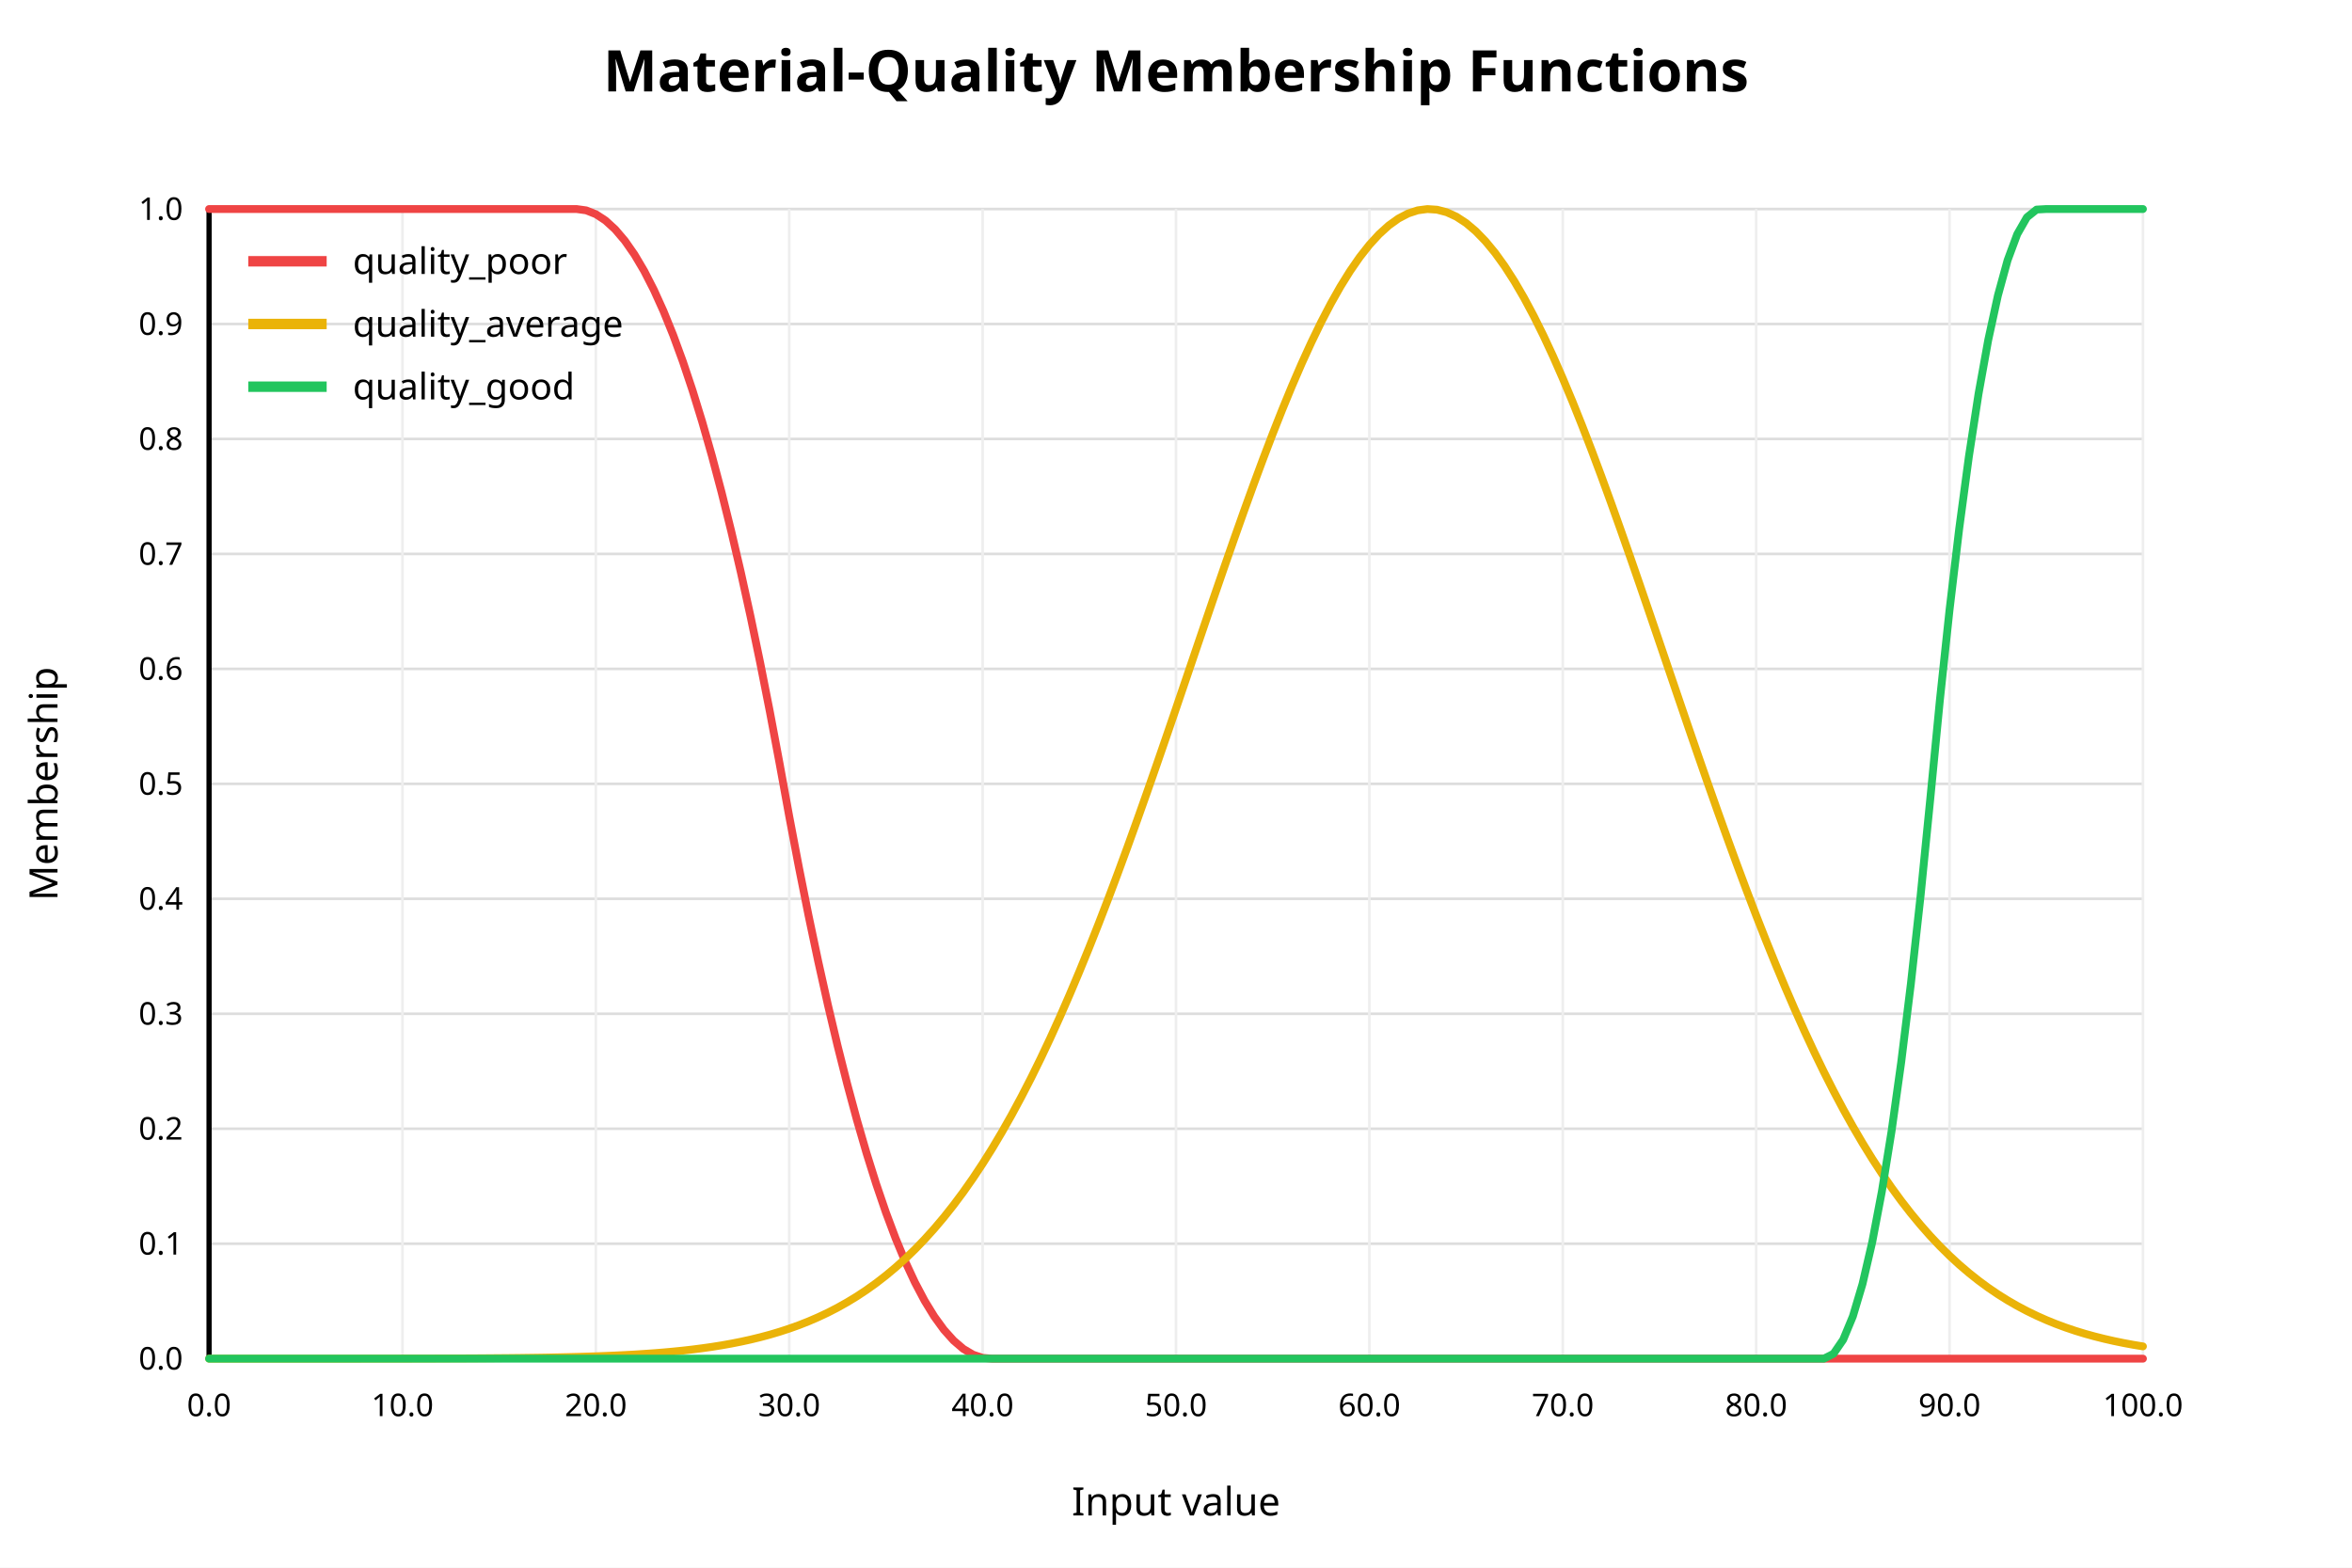
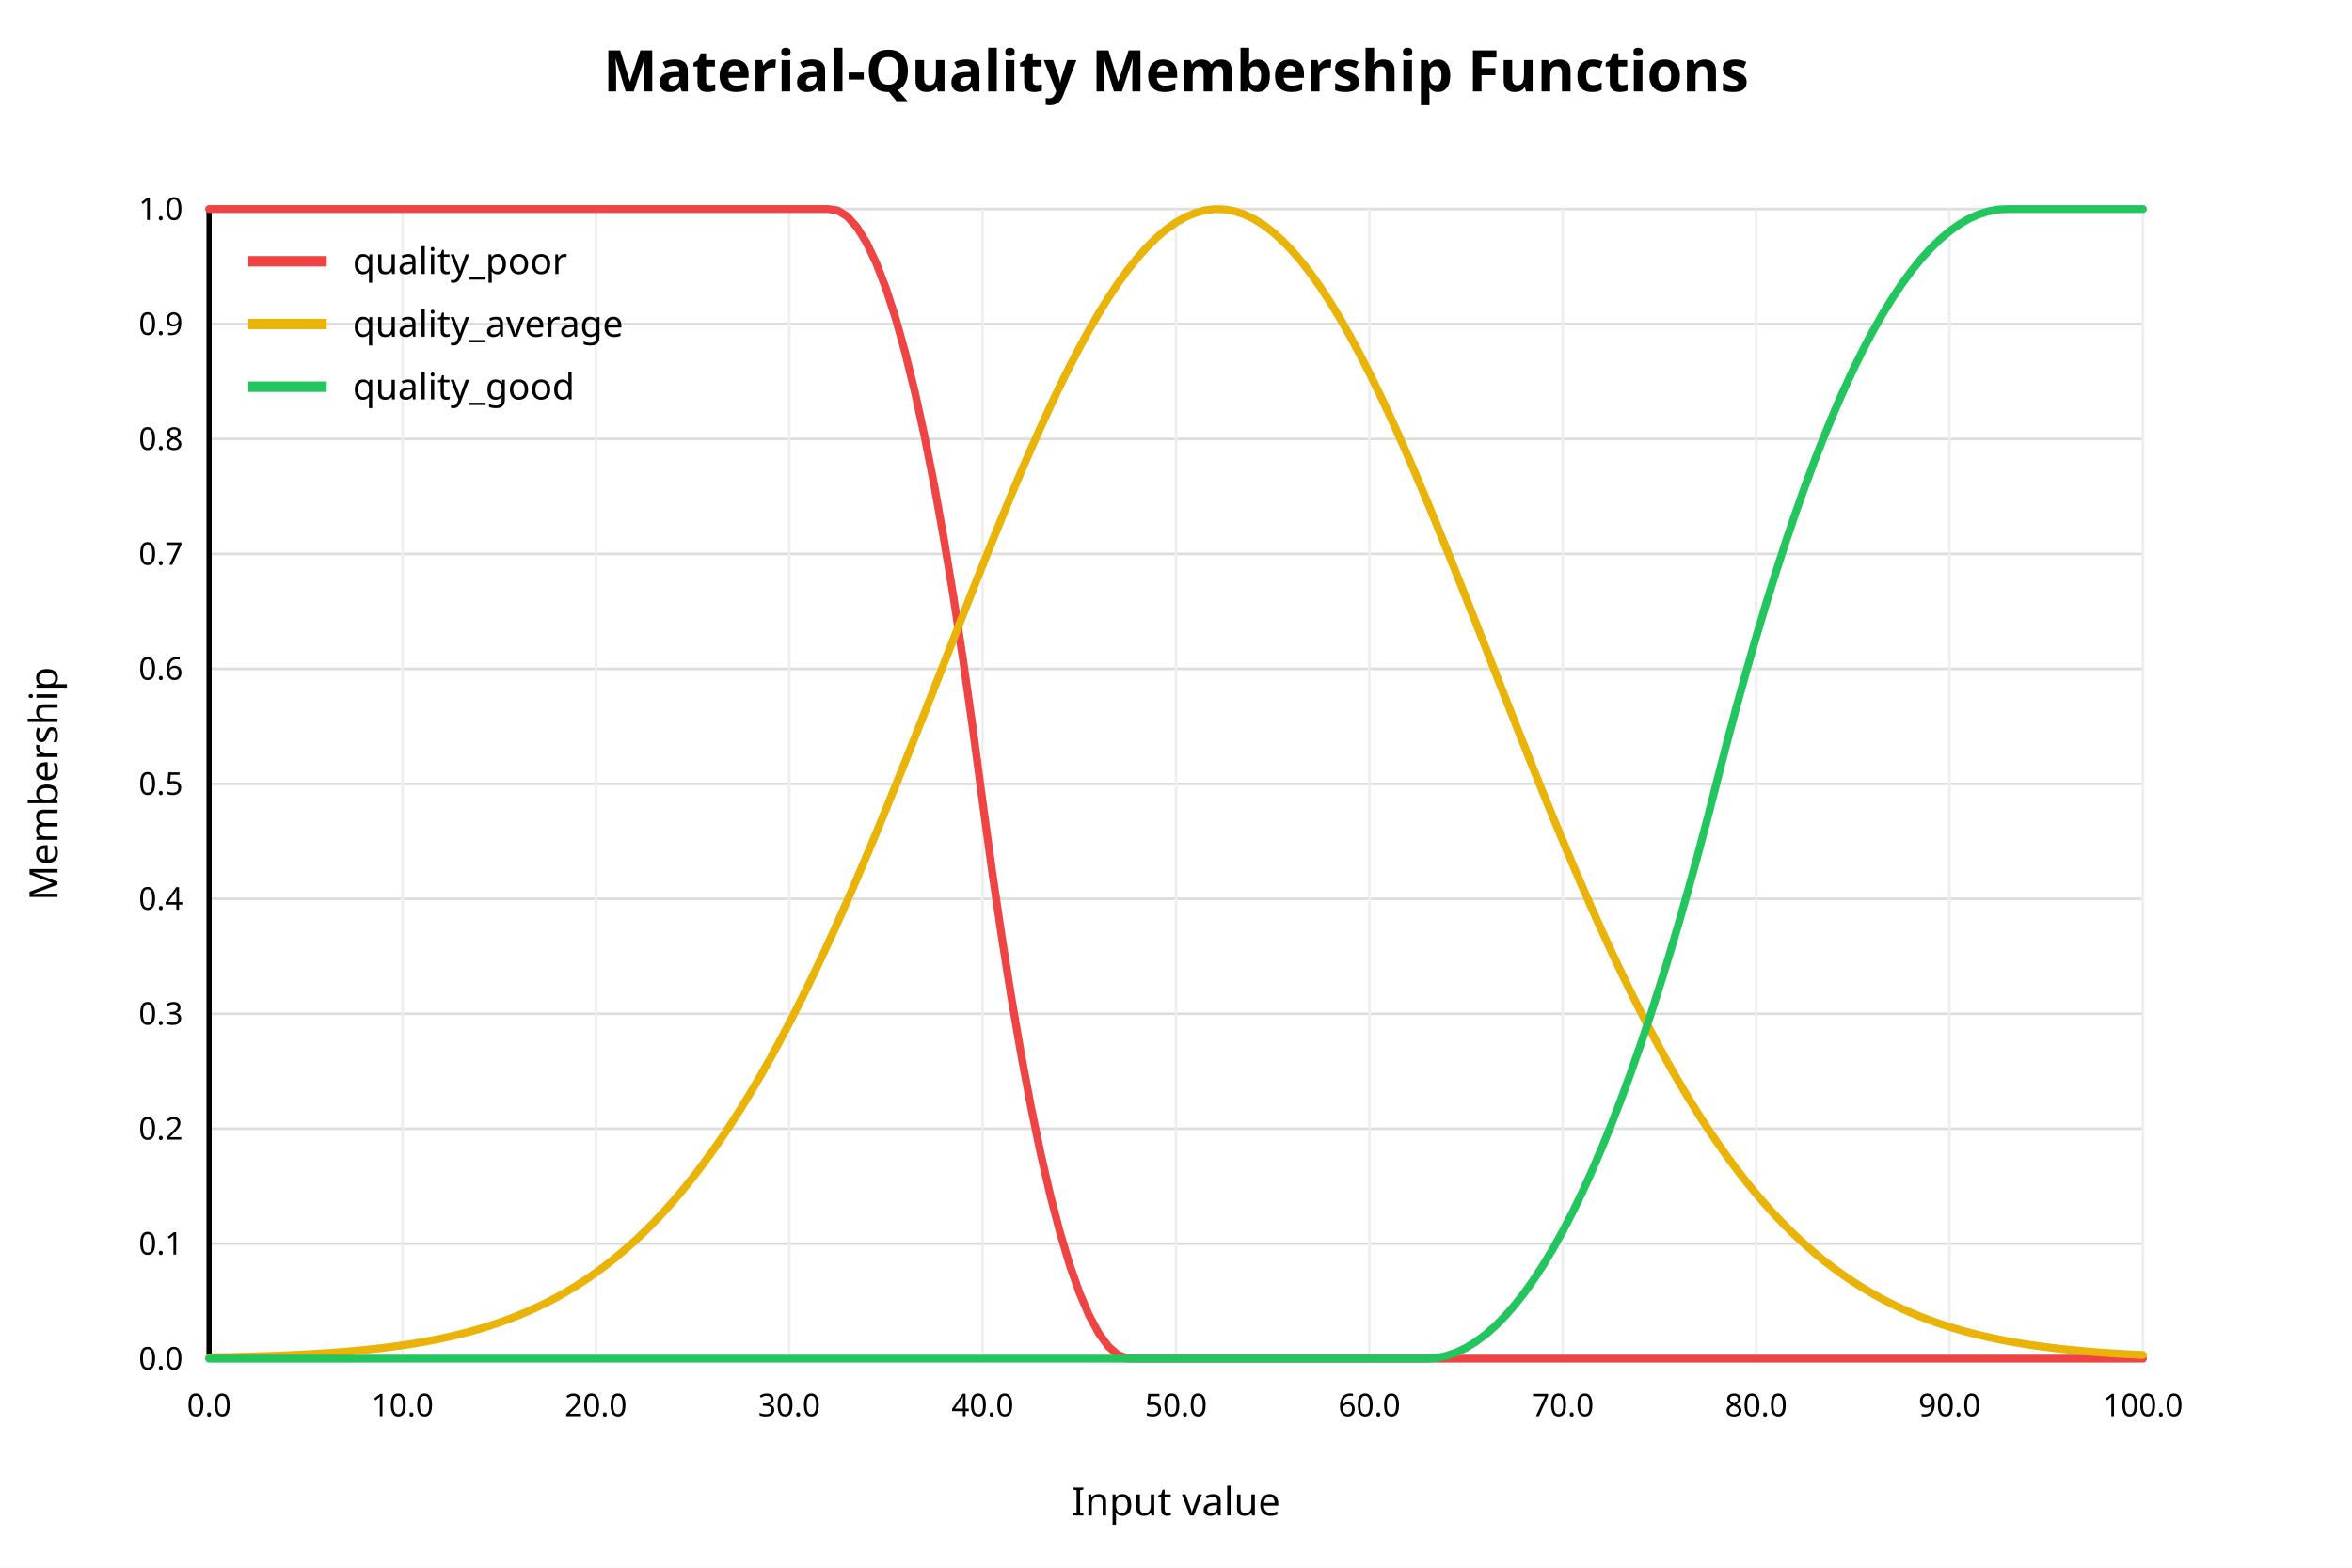
<svg xmlns="http://www.w3.org/2000/svg" width="900" height="600" viewBox="0 0 900 600">
  <rect x="0" y="0" width="900" height="600" fill="white" />
  <text x="450" y="35" text-anchor="middle" font-family="sans-serif" font-size="22" font-weight="bold" fill="black">Material-Quality Membership Functions</text>
  <line x1="80" y1="520.00" x2="820" y2="520.00" stroke="#dddddd" stroke-width="1" />
  <text x="70" y="520.00" text-anchor="end" dominant-baseline="middle" font-family="sans-serif" font-size="12" fill="black">0.0</text>
  <line x1="80" y1="476.00" x2="820" y2="476.00" stroke="#dddddd" stroke-width="1" />
  <text x="70" y="476.00" text-anchor="end" dominant-baseline="middle" font-family="sans-serif" font-size="12" fill="black">0.1</text>
  <line x1="80" y1="432.00" x2="820" y2="432.00" stroke="#dddddd" stroke-width="1" />
  <text x="70" y="432.00" text-anchor="end" dominant-baseline="middle" font-family="sans-serif" font-size="12" fill="black">0.2</text>
  <line x1="80" y1="388.00" x2="820" y2="388.00" stroke="#dddddd" stroke-width="1" />
  <text x="70" y="388.00" text-anchor="end" dominant-baseline="middle" font-family="sans-serif" font-size="12" fill="black">0.3</text>
  <line x1="80" y1="344.00" x2="820" y2="344.00" stroke="#dddddd" stroke-width="1" />
  <text x="70" y="344.00" text-anchor="end" dominant-baseline="middle" font-family="sans-serif" font-size="12" fill="black">0.4</text>
  <line x1="80" y1="300.00" x2="820" y2="300.00" stroke="#dddddd" stroke-width="1" />
  <text x="70" y="300.00" text-anchor="end" dominant-baseline="middle" font-family="sans-serif" font-size="12" fill="black">0.5</text>
  <line x1="80" y1="256.00" x2="820" y2="256.00" stroke="#dddddd" stroke-width="1" />
  <text x="70" y="256.00" text-anchor="end" dominant-baseline="middle" font-family="sans-serif" font-size="12" fill="black">0.6</text>
  <line x1="80" y1="212.00" x2="820" y2="212.00" stroke="#dddddd" stroke-width="1" />
  <text x="70" y="212.00" text-anchor="end" dominant-baseline="middle" font-family="sans-serif" font-size="12" fill="black">0.7</text>
  <line x1="80" y1="168.00" x2="820" y2="168.00" stroke="#dddddd" stroke-width="1" />
  <text x="70" y="168.00" text-anchor="end" dominant-baseline="middle" font-family="sans-serif" font-size="12" fill="black">0.8</text>
  <line x1="80" y1="124.00" x2="820" y2="124.00" stroke="#dddddd" stroke-width="1" />
  <text x="70" y="124.00" text-anchor="end" dominant-baseline="middle" font-family="sans-serif" font-size="12" fill="black">0.9</text>
  <line x1="80" y1="80.00" x2="820" y2="80.00" stroke="#dddddd" stroke-width="1" />
  <text x="70" y="80.00" text-anchor="end" dominant-baseline="middle" font-family="sans-serif" font-size="12" fill="black">1.0</text>
  <line x1="80.00" y1="80" x2="80.00" y2="520" stroke="#eeeeee" stroke-width="1" />
  <text x="80.00" y="542" text-anchor="middle" font-family="sans-serif" font-size="12" fill="black">0.0</text>
  <line x1="154.00" y1="80" x2="154.00" y2="520" stroke="#eeeeee" stroke-width="1" />
  <text x="154.00" y="542" text-anchor="middle" font-family="sans-serif" font-size="12" fill="black">10.0</text>
  <line x1="228.00" y1="80" x2="228.00" y2="520" stroke="#eeeeee" stroke-width="1" />
  <text x="228.00" y="542" text-anchor="middle" font-family="sans-serif" font-size="12" fill="black">20.0</text>
  <line x1="302.00" y1="80" x2="302.00" y2="520" stroke="#eeeeee" stroke-width="1" />
  <text x="302.00" y="542" text-anchor="middle" font-family="sans-serif" font-size="12" fill="black">30.0</text>
  <line x1="376.00" y1="80" x2="376.00" y2="520" stroke="#eeeeee" stroke-width="1" />
  <text x="376.00" y="542" text-anchor="middle" font-family="sans-serif" font-size="12" fill="black">40.0</text>
  <line x1="450.00" y1="80" x2="450.00" y2="520" stroke="#eeeeee" stroke-width="1" />
  <text x="450.00" y="542" text-anchor="middle" font-family="sans-serif" font-size="12" fill="black">50.0</text>
  <line x1="524.00" y1="80" x2="524.00" y2="520" stroke="#eeeeee" stroke-width="1" />
  <text x="524.00" y="542" text-anchor="middle" font-family="sans-serif" font-size="12" fill="black">60.0</text>
  <line x1="598.00" y1="80" x2="598.00" y2="520" stroke="#eeeeee" stroke-width="1" />
  <text x="598.00" y="542" text-anchor="middle" font-family="sans-serif" font-size="12" fill="black">70.0</text>
  <line x1="672.00" y1="80" x2="672.00" y2="520" stroke="#eeeeee" stroke-width="1" />
  <text x="672.00" y="542" text-anchor="middle" font-family="sans-serif" font-size="12" fill="black">80.0</text>
  <line x1="746.00" y1="80" x2="746.00" y2="520" stroke="#eeeeee" stroke-width="1" />
  <text x="746.00" y="542" text-anchor="middle" font-family="sans-serif" font-size="12" fill="black">90.0</text>
  <line x1="820.00" y1="80" x2="820.00" y2="520" stroke="#eeeeee" stroke-width="1" />
  <text x="820.00" y="542" text-anchor="middle" font-family="sans-serif" font-size="12" fill="black">100.0</text>
  <line x1="80" y1="520" x2="820" y2="520" stroke="black" stroke-width="2" />
  <line x1="80" y1="80" x2="80" y2="520" stroke="black" stroke-width="2" />
  <text x="450" y="580" text-anchor="middle" font-family="sans-serif" font-size="15" fill="black">Input value</text>
  <text x="22" y="300" text-anchor="middle" font-family="sans-serif" font-size="15" fill="black" transform="rotate(-90 22 300)">Membership</text>
-   <polyline fill="none" stroke="#ef4444" stroke-width="3" stroke-linejoin="round" stroke-linecap="round" points="80.00,80.00 83.70,80.00 87.40,80.00 91.10,80.00 94.80,80.00 98.50,80.00 102.20,80.00 105.90,80.00 109.60,80.00 113.30,80.00 117.00,80.00 120.70,80.00 124.40,80.00 128.10,80.00 131.80,80.00 135.50,80.00 139.20,80.00 142.90,80.00 146.60,80.00 150.30,80.00 154.00,80.00 157.70,80.00 161.40,80.00 165.10,80.00 168.80,80.00 172.50,80.00 176.20,80.00 179.90,80.00 183.60,80.00 187.30,80.00 191.00,80.00 194.70,80.00 198.40,80.00 202.10,80.00 205.80,80.00 209.50,80.00 213.20,80.00 216.90,80.00 220.60,80.00 224.30,80.51 228.00,81.97 231.70,84.40 235.40,87.79 239.10,92.13 242.80,97.44 246.50,103.70 250.20,110.93 253.90,119.11 257.60,128.25 261.30,138.36 265.00,149.42 268.70,161.44 272.40,174.42 276.10,188.36 279.80,203.26 283.50,219.12 287.20,235.94 290.90,253.72 294.60,272.46 298.30,292.15 302.00,312.45 305.70,331.93 309.40,350.44 313.10,368.00 316.80,384.60 320.50,400.24 324.20,414.92 327.90,428.64 331.60,441.40 335.30,453.20 339.00,464.05 342.70,473.93 346.40,482.85 350.10,490.81 353.80,497.82 357.50,503.86 361.20,508.95 364.90,513.07 368.60,516.24 372.30,518.45 376.00,519.69 379.70,520.00 383.40,520.00 387.10,520.00 390.80,520.00 394.50,520.00 398.20,520.00 401.90,520.00 405.60,520.00 409.30,520.00 413.00,520.00 416.70,520.00 420.40,520.00 424.10,520.00 427.80,520.00 431.50,520.00 435.20,520.00 438.90,520.00 442.60,520.00 446.30,520.00 450.00,520.00 453.70,520.00 457.40,520.00 461.10,520.00 464.80,520.00 468.50,520.00 472.20,520.00 475.90,520.00 479.60,520.00 483.30,520.00 487.00,520.00 490.70,520.00 494.40,520.00 498.10,520.00 501.80,520.00 505.50,520.00 509.20,520.00 512.90,520.00 516.60,520.00 520.30,520.00 524.00,520.00 527.70,520.00 531.40,520.00 535.10,520.00 538.80,520.00 542.50,520.00 546.20,520.00 549.90,520.00 553.60,520.00 557.30,520.00 561.00,520.00 564.70,520.00 568.40,520.00 572.10,520.00 575.80,520.00 579.50,520.00 583.20,520.00 586.90,520.00 590.60,520.00 594.30,520.00 598.00,520.00 601.70,520.00 605.40,520.00 609.10,520.00 612.80,520.00 616.50,520.00 620.20,520.00 623.90,520.00 627.60,520.00 631.30,520.00 635.00,520.00 638.70,520.00 642.40,520.00 646.10,520.00 649.80,520.00 653.50,520.00 657.20,520.00 660.90,520.00 664.60,520.00 668.30,520.00 672.00,520.00 675.70,520.00 679.40,520.00 683.10,520.00 686.80,520.00 690.50,520.00 694.20,520.00 697.90,520.00 701.60,520.00 705.30,520.00 709.00,520.00 712.70,520.00 716.40,520.00 720.10,520.00 723.80,520.00 727.50,520.00 731.20,520.00 734.90,520.00 738.60,520.00 742.30,520.00 746.00,520.00 749.70,520.00 753.40,520.00 757.10,520.00 760.80,520.00 764.50,520.00 768.20,520.00 771.90,520.00 775.60,520.00 779.30,520.00 783.00,520.00 786.70,520.00 790.40,520.00 794.10,520.00 797.80,520.00 801.50,520.00 805.20,520.00 808.90,520.00 812.60,520.00 816.30,520.00 820.00,520.00" />
+   <polyline fill="none" stroke="#ef4444" stroke-width="3" stroke-linejoin="round" stroke-linecap="round" points="80.00,80.00 83.70,80.00 87.40,80.00 91.10,80.00 94.80,80.00 98.50,80.00 102.20,80.00 105.90,80.00 109.60,80.00 113.30,80.00 117.00,80.00 120.70,80.00 124.40,80.00 128.10,80.00 131.80,80.00 135.50,80.00 139.20,80.00 142.90,80.00 146.60,80.00 150.30,80.00 154.00,80.00 157.70,80.00 161.40,80.00 165.10,80.00 168.80,80.00 172.50,80.00 176.20,80.00 179.90,80.00 183.60,80.00 187.30,80.00 191.00,80.00 194.70,80.00 198.40,80.00 202.10,80.00 205.80,80.00 209.50,80.00 213.20,80.00 216.90,80.00 220.60,80.00 224.30,80.00 228.00,80.00 231.70,80.00 235.40,80.00 239.10,80.00 242.80,80.00 246.50,80.00 250.20,80.00 253.90,80.00 257.60,80.00 261.30,80.00 265.00,80.00 268.70,80.00 272.40,80.00 276.10,80.00 279.80,80.00 283.50,80.00 287.20,80.00 290.90,80.00 294.60,80.00 298.30,80.00 302.00,80.00 305.70,80.00 309.40,80.00 313.10,80.00 316.80,80.00 320.50,80.53 324.20,82.83 327.90,86.96 331.60,92.92 335.30,100.71 339.00,110.32 342.70,121.76 346.40,135.03 350.10,150.13 353.80,167.05 357.50,185.81 361.20,206.39 364.90,228.79 368.60,253.03 372.30,279.09 376.00,306.88 379.70,333.87 383.40,359.04 387.10,382.39 390.80,403.90 394.50,423.59 398.20,441.45 401.90,457.48 405.60,471.68 409.30,484.06 413.00,494.61 416.70,503.33 420.40,510.22 424.10,515.29 427.80,518.52 431.50,519.93 435.20,520.00 438.90,520.00 442.60,520.00 446.30,520.00 450.00,520.00 453.70,520.00 457.40,520.00 461.10,520.00 464.80,520.00 468.50,520.00 472.20,520.00 475.90,520.00 479.60,520.00 483.30,520.00 487.00,520.00 490.70,520.00 494.40,520.00 498.10,520.00 501.80,520.00 505.50,520.00 509.20,520.00 512.90,520.00 516.60,520.00 520.30,520.00 524.00,520.00 527.70,520.00 531.40,520.00 535.10,520.00 538.80,520.00 542.50,520.00 546.20,520.00 549.90,520.00 553.60,520.00 557.30,520.00 561.00,520.00 564.70,520.00 568.40,520.00 572.10,520.00 575.80,520.00 579.50,520.00 583.20,520.00 586.90,520.00 590.60,520.00 594.30,520.00 598.00,520.00 601.70,520.00 605.40,520.00 609.10,520.00 612.80,520.00 616.50,520.00 620.20,520.00 623.90,520.00 627.60,520.00 631.30,520.00 635.00,520.00 638.70,520.00 642.40,520.00 646.10,520.00 649.80,520.00 653.50,520.00 657.20,520.00 660.90,520.00 664.60,520.00 668.30,520.00 672.00,520.00 675.70,520.00 679.40,520.00 683.10,520.00 686.80,520.00 690.50,520.00 694.20,520.00 697.90,520.00 701.60,520.00 705.30,520.00 709.00,520.00 712.70,520.00 716.40,520.00 720.10,520.00 723.80,520.00 727.50,520.00 731.20,520.00 734.90,520.00 738.60,520.00 742.30,520.00 746.00,520.00 749.70,520.00 753.40,520.00 757.10,520.00 760.80,520.00 764.50,520.00 768.20,520.00 771.90,520.00 775.60,520.00 779.30,520.00 783.00,520.00 786.70,520.00 790.40,520.00 794.10,520.00 797.80,520.00 801.50,520.00 805.20,520.00 808.90,520.00 812.60,520.00 816.30,520.00 820.00,520.00" />
  <line x1="95" y1="100" x2="125" y2="100" stroke="#ef4444" stroke-width="4" />
  <text x="135" y="100" dominant-baseline="middle" font-family="sans-serif" font-size="14" fill="black">quality_poor</text>
-   <polyline fill="none" stroke="#eab308" stroke-width="3" stroke-linejoin="round" stroke-linecap="round" points="80.00,520.00 83.70,520.00 87.40,520.00 91.10,520.00 94.80,520.00 98.50,520.00 102.20,520.00 105.90,520.00 109.60,520.00 113.30,520.00 117.00,519.99 120.70,519.99 124.40,519.99 128.10,519.99 131.80,519.99 135.50,519.99 139.20,519.98 142.90,519.98 146.60,519.97 150.30,519.97 154.00,519.96 157.70,519.96 161.40,519.95 165.10,519.94 168.80,519.93 172.50,519.91 176.20,519.90 179.90,519.88 183.60,519.86 187.30,519.83 191.00,519.80 194.70,519.77 198.40,519.73 202.10,519.68 205.80,519.63 209.50,519.57 213.20,519.49 216.90,519.41 220.60,519.32 224.30,519.21 228.00,519.09 231.70,518.95 235.40,518.79 239.10,518.61 242.80,518.41 246.50,518.17 250.20,517.91 253.90,517.62 257.60,517.28 261.30,516.91 265.00,516.49 268.70,516.01 272.40,515.49 276.10,514.90 279.80,514.24 283.50,513.51 287.20,512.70 290.90,511.80 294.60,510.81 298.30,509.71 302.00,508.50 305.70,507.18 309.40,505.72 313.10,504.12 316.80,502.38 320.50,500.47 324.20,498.39 327.90,496.14 331.60,493.69 335.30,491.04 339.00,488.17 342.70,485.08 346.40,481.75 350.10,478.18 353.80,474.34 357.50,470.24 361.20,465.86 364.90,461.19 368.60,456.23 372.30,450.96 376.00,445.38 379.70,439.49 383.40,433.27 387.10,426.73 390.80,419.86 394.50,412.67 398.20,405.15 401.90,397.31 405.60,389.15 409.30,380.68 413.00,371.91 416.70,362.85 420.40,353.51 424.10,343.91 427.80,334.06 431.50,324.00 435.20,313.73 438.90,303.29 442.60,292.69 446.30,281.97 450.00,271.17 453.70,260.30 457.40,249.41 461.10,238.54 464.80,227.71 468.50,216.98 472.20,206.37 475.90,195.93 479.60,185.70 483.30,175.72 487.00,166.03 490.70,156.67 494.40,147.69 498.10,139.12 501.80,131.01 505.50,123.38 509.20,116.27 512.90,109.72 516.60,103.76 520.30,98.41 524.00,93.71 527.70,89.67 531.40,86.31 535.10,83.65 538.80,81.71 542.50,80.50 546.20,80.01 549.90,80.26 553.60,81.23 557.30,82.93 561.00,85.35 564.70,88.48 568.40,92.30 572.10,96.78 575.80,101.92 579.50,107.68 583.20,114.04 586.90,120.97 590.60,128.43 594.30,136.39 598.00,144.82 601.70,153.66 605.40,162.90 609.10,172.48 612.80,182.37 616.50,192.52 620.20,202.90 623.90,213.46 627.60,224.15 631.30,234.96 635.00,245.82 638.70,256.71 642.40,267.58 646.10,278.41 649.80,289.16 653.50,299.80 657.20,310.30 660.90,320.63 664.60,330.76 668.30,340.68 672.00,350.37 675.70,359.79 679.40,368.95 683.10,377.81 686.80,386.38 690.50,394.65 694.20,402.59 697.90,410.22 701.60,417.52 705.30,424.50 709.00,431.15 712.70,437.47 716.40,443.47 720.10,449.15 723.80,454.52 727.50,459.59 731.20,464.35 734.90,468.82 738.60,473.02 742.30,476.94 746.00,480.60 749.70,484.01 753.40,487.17 757.10,490.11 760.80,492.84 764.50,495.35 768.20,497.67 771.90,499.80 775.60,501.76 779.30,503.56 783.00,505.21 786.70,506.71 790.40,508.08 794.10,509.33 797.80,510.46 801.50,511.48 805.20,512.41 808.90,513.25 812.60,514.01 816.30,514.69 820.00,515.30" />
+   <polyline fill="none" stroke="#eab308" stroke-width="3" stroke-linejoin="round" stroke-linecap="round" points="80.00,519.52 83.70,519.45 87.40,519.38 91.10,519.29 94.80,519.20 98.50,519.09 102.20,518.97 105.90,518.84 109.60,518.69 113.30,518.52 117.00,518.33 120.70,518.13 124.40,517.89 128.10,517.64 131.80,517.35 135.50,517.04 139.20,516.69 142.90,516.30 146.60,515.88 150.30,515.41 154.00,514.89 157.70,514.33 161.40,513.71 165.10,513.03 168.80,512.29 172.50,511.47 176.20,510.59 179.90,509.62 183.60,508.58 187.30,507.44 191.00,506.20 194.70,504.86 198.40,503.42 202.10,501.85 205.80,500.17 209.50,498.36 213.20,496.41 216.90,494.31 220.60,492.07 224.30,489.67 228.00,487.10 231.70,484.36 235.40,481.44 239.10,478.33 242.80,475.03 246.50,471.53 250.20,467.82 253.90,463.90 257.60,459.76 261.30,455.39 265.00,450.79 268.70,445.96 272.40,440.90 276.10,435.59 279.80,430.03 283.50,424.24 287.20,418.19 290.90,411.90 294.60,405.37 298.30,398.59 302.00,391.58 305.70,384.32 309.40,376.84 313.10,369.14 316.80,361.22 320.50,353.09 324.20,344.77 327.90,336.26 331.60,327.58 335.30,318.74 339.00,309.76 342.70,300.65 346.40,291.44 350.10,282.14 353.80,272.77 357.50,263.35 361.20,253.91 364.90,244.46 368.60,235.04 372.30,225.66 376.00,216.36 379.70,207.15 383.40,198.07 387.10,189.15 390.80,180.39 394.50,171.85 398.20,163.53 401.90,155.48 405.60,147.71 409.30,140.25 413.00,133.13 416.70,126.36 420.40,119.98 424.10,114.01 427.80,108.46 431.50,103.36 435.20,98.72 438.90,94.57 442.60,90.91 446.30,87.76 450.00,85.14 453.70,83.05 457.40,81.49 461.10,80.49 464.80,80.03 468.50,80.12 472.20,80.77 475.90,81.96 479.60,83.70 483.30,85.97 487.00,88.78 490.70,92.10 494.40,95.93 498.10,100.25 501.80,105.04 505.50,110.30 509.20,116.00 512.90,122.11 516.60,128.63 520.30,135.52 524.00,142.76 527.70,150.33 531.40,158.20 535.10,166.34 538.80,174.74 542.50,183.36 546.20,192.17 549.90,201.16 553.60,210.28 557.30,219.52 561.00,228.85 564.70,238.25 568.40,247.68 572.10,257.13 575.80,266.57 579.50,275.97 583.20,285.32 586.90,294.59 590.60,303.77 594.30,312.84 598.00,321.77 601.70,330.56 605.40,339.18 609.10,347.63 612.80,355.88 616.50,363.94 620.20,371.79 623.90,379.42 627.60,386.82 631.30,394.00 635.00,400.93 638.70,407.63 642.40,414.08 646.10,420.28 649.80,426.24 653.50,431.96 657.20,437.42 660.90,442.65 664.60,447.64 668.30,452.39 672.00,456.90 675.70,461.19 679.40,465.26 683.10,469.11 686.80,472.75 690.50,476.18 694.20,479.41 697.90,482.46 701.60,485.31 705.30,487.99 709.00,490.50 712.70,492.85 716.40,495.04 720.10,497.09 723.80,498.99 727.50,500.76 731.20,502.40 734.90,503.92 738.60,505.33 742.30,506.63 746.00,507.84 749.70,508.94 753.40,509.96 757.10,510.90 760.80,511.76 764.50,512.55 768.20,513.27 771.90,513.93 775.60,514.53 779.30,515.08 783.00,515.57 786.70,516.03 790.40,516.44 794.10,516.81 797.80,517.15 801.50,517.45 805.20,517.73 808.90,517.98 812.60,518.20 816.30,518.40 820.00,518.58" />
  <line x1="95" y1="124" x2="125" y2="124" stroke="#eab308" stroke-width="4" />
  <text x="135" y="124" dominant-baseline="middle" font-family="sans-serif" font-size="14" fill="black">quality_average</text>
-   <polyline fill="none" stroke="#22c55e" stroke-width="3" stroke-linejoin="round" stroke-linecap="round" points="80.00,520.00 83.70,520.00 87.40,520.00 91.10,520.00 94.80,520.00 98.50,520.00 102.20,520.00 105.90,520.00 109.60,520.00 113.30,520.00 117.00,520.00 120.70,520.00 124.40,520.00 128.10,520.00 131.80,520.00 135.50,520.00 139.20,520.00 142.90,520.00 146.60,520.00 150.30,520.00 154.00,520.00 157.70,520.00 161.40,520.00 165.10,520.00 168.80,520.00 172.50,520.00 176.20,520.00 179.90,520.00 183.60,520.00 187.30,520.00 191.00,520.00 194.70,520.00 198.40,520.00 202.10,520.00 205.80,520.00 209.50,520.00 213.20,520.00 216.90,520.00 220.60,520.00 224.30,520.00 228.00,520.00 231.70,520.00 235.40,520.00 239.10,520.00 242.80,520.00 246.50,520.00 250.20,520.00 253.90,520.00 257.60,520.00 261.30,520.00 265.00,520.00 268.70,520.00 272.40,520.00 276.10,520.00 279.80,520.00 283.50,520.00 287.20,520.00 290.90,520.00 294.60,520.00 298.30,520.00 302.00,520.00 305.70,520.00 309.40,520.00 313.10,520.00 316.80,520.00 320.50,520.00 324.20,520.00 327.90,520.00 331.60,520.00 335.30,520.00 339.00,520.00 342.70,520.00 346.40,520.00 350.10,520.00 353.80,520.00 357.50,520.00 361.20,520.00 364.90,520.00 368.60,520.00 372.30,520.00 376.00,520.00 379.70,520.00 383.40,520.00 387.10,520.00 390.80,520.00 394.50,520.00 398.20,520.00 401.90,520.00 405.60,520.00 409.30,520.00 413.00,520.00 416.70,520.00 420.40,520.00 424.10,520.00 427.80,520.00 431.50,520.00 435.20,520.00 438.90,520.00 442.60,520.00 446.30,520.00 450.00,520.00 453.70,520.00 457.40,520.00 461.10,520.00 464.80,520.00 468.50,520.00 472.20,520.00 475.90,520.00 479.60,520.00 483.30,520.00 487.00,520.00 490.70,520.00 494.40,520.00 498.10,520.00 501.80,520.00 505.50,520.00 509.20,520.00 512.90,520.00 516.60,520.00 520.30,520.00 524.00,520.00 527.70,520.00 531.40,520.00 535.10,520.00 538.80,520.00 542.50,520.00 546.20,520.00 549.90,520.00 553.60,520.00 557.30,520.00 561.00,520.00 564.70,520.00 568.40,520.00 572.10,520.00 575.80,520.00 579.50,520.00 583.20,520.00 586.90,520.00 590.60,520.00 594.30,520.00 598.00,520.00 601.70,520.00 605.40,520.00 609.10,520.00 612.80,520.00 616.50,520.00 620.20,520.00 623.90,520.00 627.60,520.00 631.30,520.00 635.00,520.00 638.70,520.00 642.40,520.00 646.10,520.00 649.80,520.00 653.50,520.00 657.20,520.00 660.90,520.00 664.60,520.00 668.30,520.00 672.00,520.00 675.70,520.00 679.40,520.00 683.10,520.00 686.80,520.00 690.50,520.00 694.20,520.00 697.90,520.00 701.60,518.12 705.30,512.73 709.00,503.82 712.70,491.39 716.40,475.45 720.10,456.00 723.80,433.03 727.50,406.55 731.20,376.55 734.90,343.03 738.60,306.00 742.30,267.98 746.00,233.38 749.70,202.30 753.40,174.74 757.10,150.69 760.80,130.15 764.50,113.13 768.20,99.63 771.90,89.64 775.60,83.17 779.30,80.21 783.00,80.00 786.70,80.00 790.40,80.00 794.10,80.00 797.80,80.00 801.50,80.00 805.20,80.00 808.90,80.00 812.60,80.00 816.30,80.00 820.00,80.00" />
+   <polyline fill="none" stroke="#22c55e" stroke-width="3" stroke-linejoin="round" stroke-linecap="round" points="80.00,520.00 83.70,520.00 87.40,520.00 91.10,520.00 94.80,520.00 98.50,520.00 102.20,520.00 105.90,520.00 109.60,520.00 113.30,520.00 117.00,520.00 120.70,520.00 124.40,520.00 128.10,520.00 131.80,520.00 135.50,520.00 139.20,520.00 142.90,520.00 146.60,520.00 150.30,520.00 154.00,520.00 157.70,520.00 161.40,520.00 165.10,520.00 168.80,520.00 172.50,520.00 176.20,520.00 179.90,520.00 183.60,520.00 187.30,520.00 191.00,520.00 194.70,520.00 198.40,520.00 202.10,520.00 205.80,520.00 209.50,520.00 213.20,520.00 216.90,520.00 220.60,520.00 224.30,520.00 228.00,520.00 231.70,520.00 235.40,520.00 239.10,520.00 242.80,520.00 246.50,520.00 250.20,520.00 253.90,520.00 257.60,520.00 261.30,520.00 265.00,520.00 268.70,520.00 272.40,520.00 276.10,520.00 279.80,520.00 283.50,520.00 287.20,520.00 290.90,520.00 294.60,520.00 298.30,520.00 302.00,520.00 305.70,520.00 309.40,520.00 313.10,520.00 316.80,520.00 320.50,520.00 324.20,520.00 327.90,520.00 331.60,520.00 335.30,520.00 339.00,520.00 342.70,520.00 346.40,520.00 350.10,520.00 353.80,520.00 357.50,520.00 361.20,520.00 364.90,520.00 368.60,520.00 372.30,520.00 376.00,520.00 379.70,520.00 383.40,520.00 387.10,520.00 390.80,520.00 394.50,520.00 398.20,520.00 401.90,520.00 405.60,520.00 409.30,520.00 413.00,520.00 416.70,520.00 420.40,520.00 424.10,520.00 427.80,520.00 431.50,520.00 435.20,520.00 438.90,520.00 442.60,520.00 446.30,520.00 450.00,520.00 453.70,520.00 457.40,520.00 461.10,520.00 464.80,520.00 468.50,520.00 472.20,520.00 475.90,520.00 479.60,520.00 483.30,520.00 487.00,520.00 490.70,520.00 494.40,520.00 498.10,520.00 501.80,520.00 505.50,520.00 509.20,520.00 512.90,520.00 516.60,520.00 520.30,520.00 524.00,520.00 527.70,520.00 531.40,520.00 535.10,520.00 538.80,520.00 542.50,520.00 546.20,520.00 549.90,519.68 553.60,518.88 557.30,517.59 561.00,515.82 564.70,513.55 568.40,510.80 572.10,507.56 575.80,503.83 579.50,499.61 583.20,494.90 586.90,489.71 590.60,484.02 594.30,477.85 598.00,471.19 601.70,464.05 605.40,456.41 609.10,448.29 612.80,439.68 616.50,430.58 620.20,420.99 623.90,410.91 627.60,400.35 631.30,389.30 635.00,377.76 638.70,365.73 642.40,353.21 646.10,340.21 649.80,326.71 653.50,312.73 657.20,298.27 660.90,283.91 664.60,270.05 668.30,256.67 672.00,243.78 675.70,231.38 679.40,219.47 683.10,208.04 686.80,197.10 690.50,186.66 694.20,176.69 697.90,167.22 701.60,158.24 705.30,149.74 709.00,141.73 712.70,134.22 716.40,127.18 720.10,120.64 723.80,114.59 727.50,109.02 731.20,103.94 734.90,99.35 738.60,95.25 742.30,91.63 746.00,88.51 749.70,85.87 753.40,83.72 757.10,82.06 760.80,80.88 764.50,80.20 768.20,80.00 771.90,80.00 775.60,80.00 779.30,80.00 783.00,80.00 786.70,80.00 790.40,80.00 794.10,80.00 797.80,80.00 801.50,80.00 805.20,80.00 808.90,80.00 812.60,80.00 816.30,80.00 820.00,80.00" />
  <line x1="95" y1="148" x2="125" y2="148" stroke="#22c55e" stroke-width="4" />
  <text x="135" y="148" dominant-baseline="middle" font-family="sans-serif" font-size="14" fill="black">quality_good</text>
</svg>
